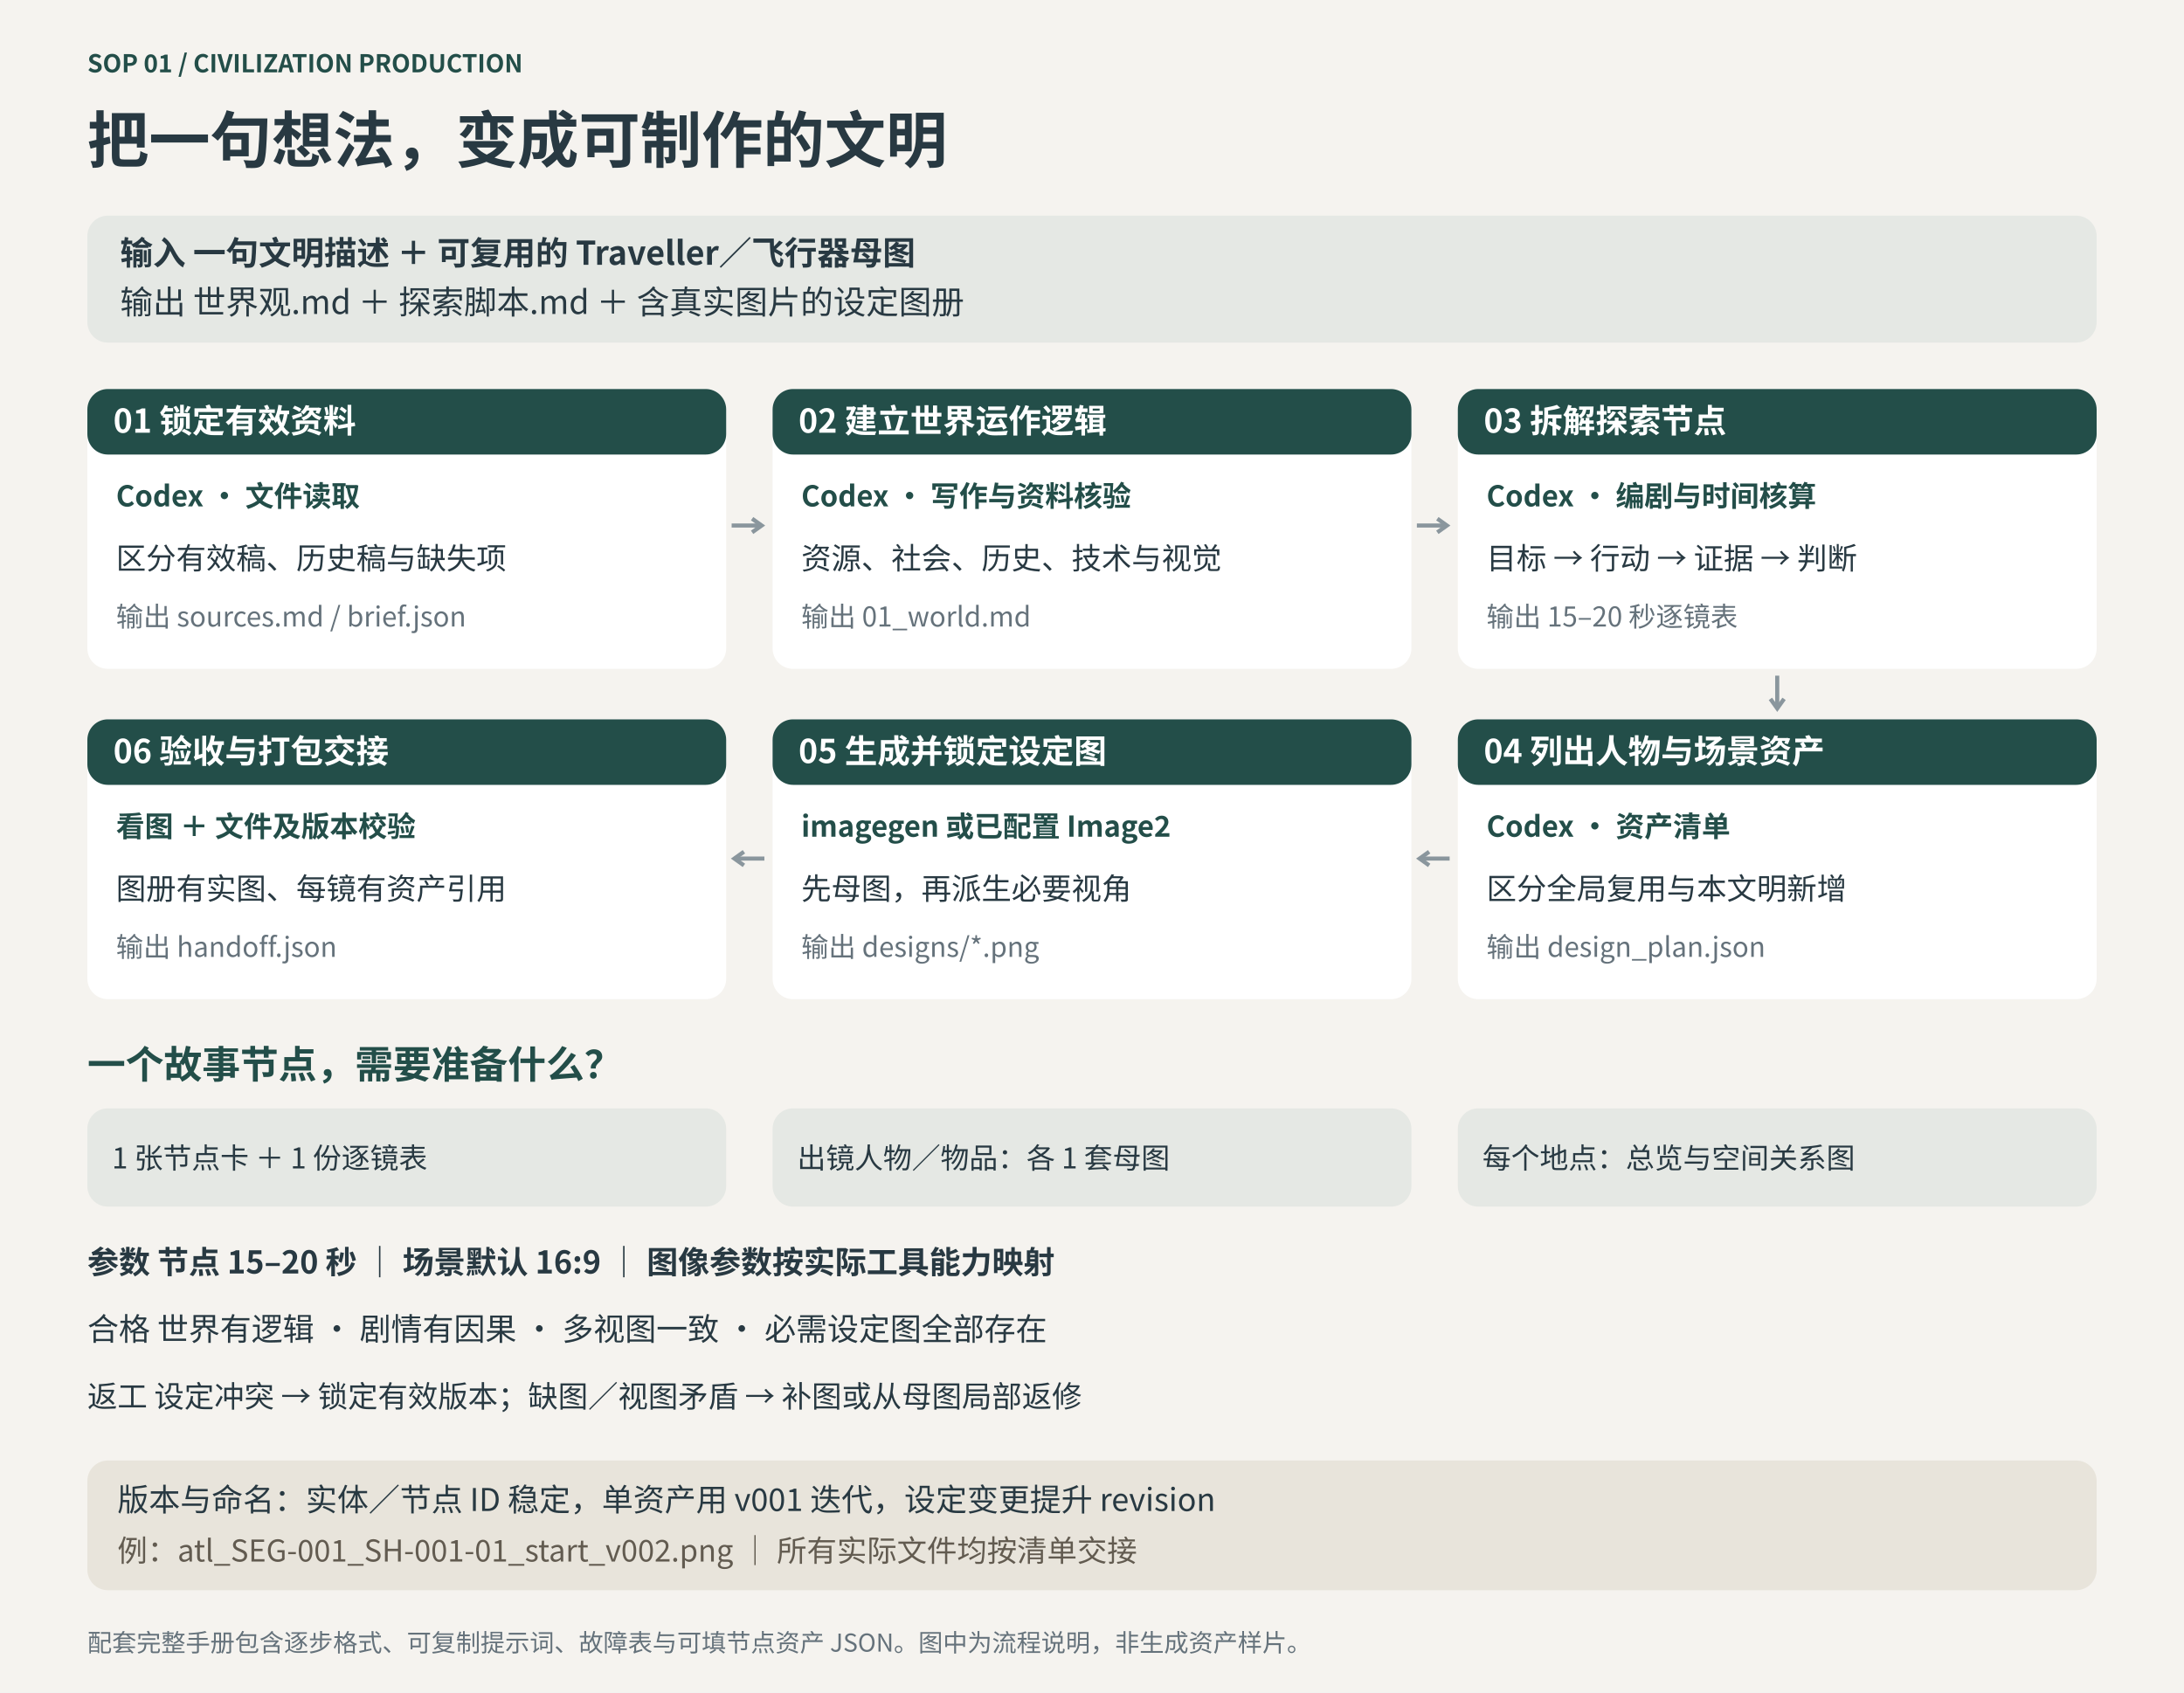
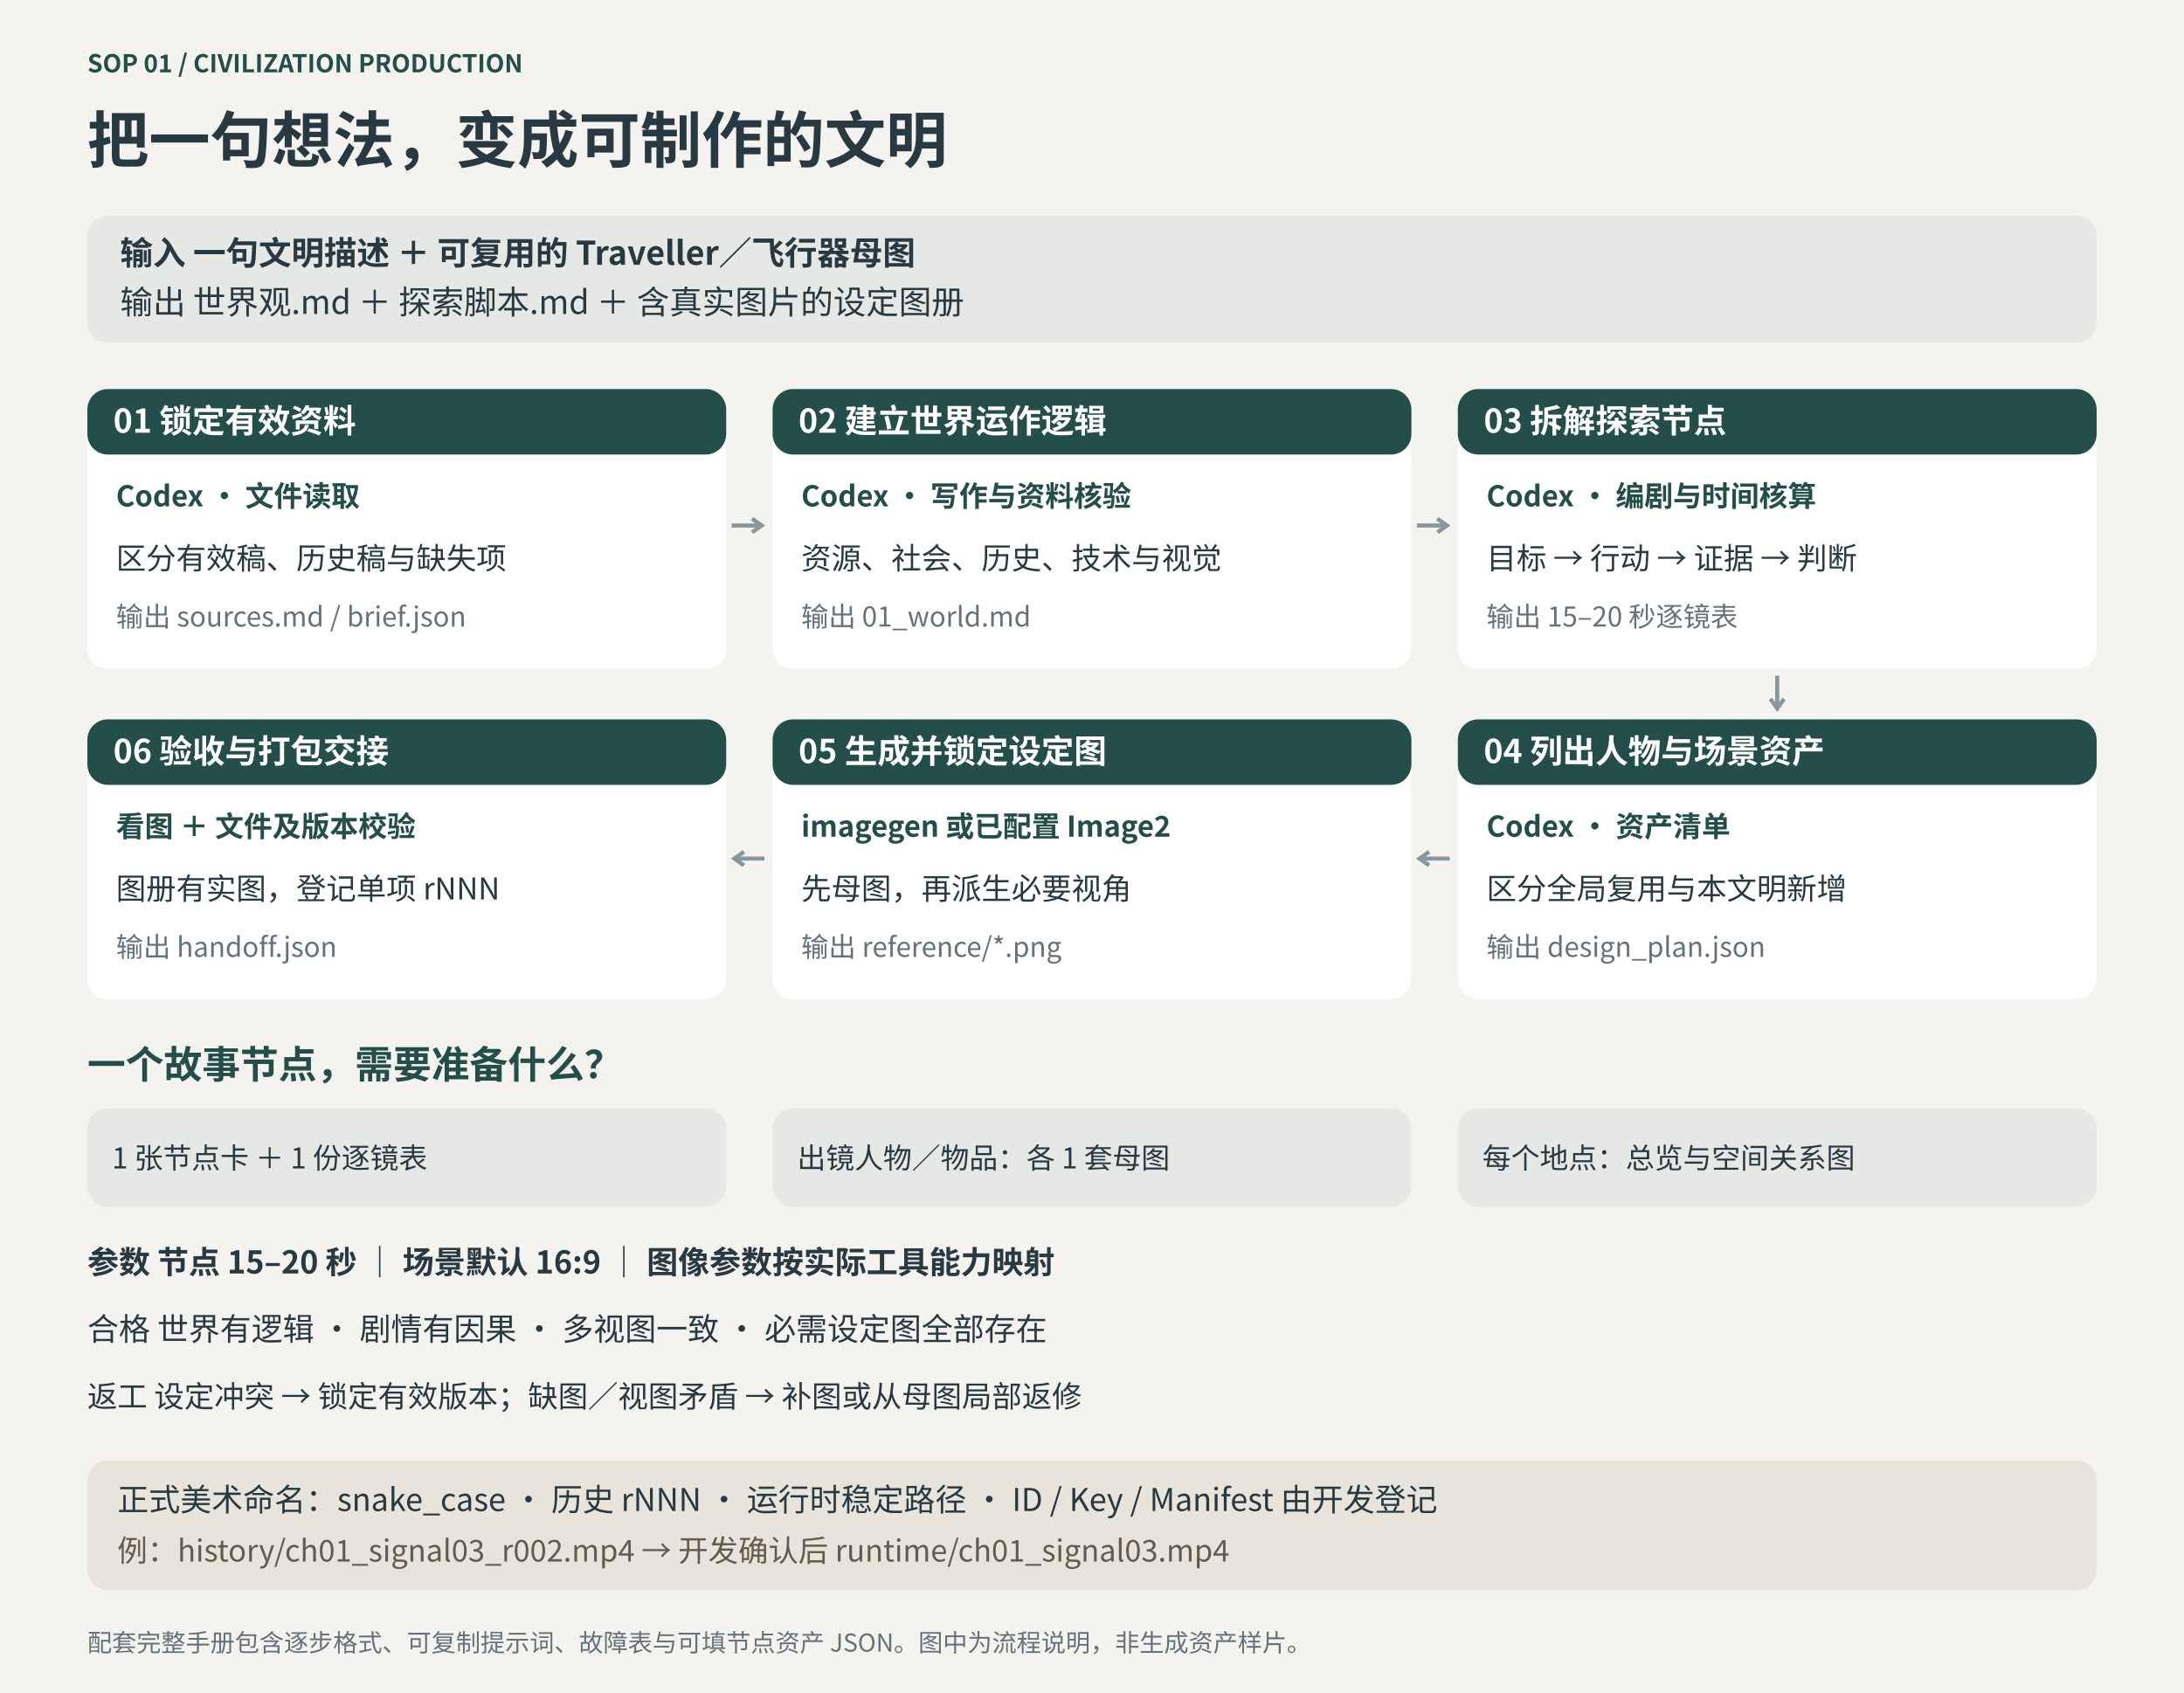
<svg xmlns="http://www.w3.org/2000/svg" width="1600" height="1240" viewBox="0 0 1600 1240">
  <rect width="1600" height="1240" fill="#f5f3ef" />
  <g font-family="Microsoft YaHei,Noto Sans CJK SC,sans-serif">
    <text x="64" y="53" font-size="18" fill="#234e49" font-weight="bold">SOP 01 / CIVILIZATION PRODUCTION</text>
    <text x="64" y="119" font-size="45" fill="#283942" font-weight="bold">把一句想法，变成可制作的文明</text>
    <rect x="64" y="158" width="1472" height="93" rx="15" fill="#e5e8e4" />
    <text x="88" y="194" font-size="24" fill="#283942" font-weight="bold">输入  一句文明描述 ＋ 可复用的 Traveller／飞行器母图</text>
    <text x="88" y="230" font-size="24" fill="#283942" font-weight="normal">输出  世界观.md ＋ 探索脚本.md ＋ 含真实图片的设定图册</text>
    <rect x="64" y="285" width="468" height="205" rx="15" fill="#ffffff" />
    <rect x="64" y="285" width="468" height="48" rx="15" fill="#234e49" />
    <text x="83" y="317" font-size="24" fill="#ffffff" font-weight="bold">01  锁定有效资料</text>
    <text x="85" y="371" font-size="21" fill="#234e49" font-weight="bold">Codex · 文件读取</text>
    <text x="85" y="417" font-size="22" fill="#283942" font-weight="normal">区分有效稿、历史稿与缺失项</text>
    <text x="85" y="459" font-size="20" fill="#65727b" font-weight="normal">输出 sources.md / brief.json</text>
    <rect x="566" y="285" width="468" height="205" rx="15" fill="#ffffff" />
    <rect x="566" y="285" width="468" height="48" rx="15" fill="#234e49" />
    <text x="585" y="317" font-size="24" fill="#ffffff" font-weight="bold">02  建立世界运作逻辑</text>
    <text x="587" y="371" font-size="21" fill="#234e49" font-weight="bold">Codex · 写作与资料核验</text>
    <text x="587" y="417" font-size="22" fill="#283942" font-weight="normal">资源、社会、历史、技术与视觉</text>
    <text x="587" y="459" font-size="20" fill="#65727b" font-weight="normal">输出 01_world.md</text>
    <rect x="1068" y="285" width="468" height="205" rx="15" fill="#ffffff" />
    <rect x="1068" y="285" width="468" height="48" rx="15" fill="#234e49" />
    <text x="1087" y="317" font-size="24" fill="#ffffff" font-weight="bold">03  拆解探索节点</text>
    <text x="1089" y="371" font-size="21" fill="#234e49" font-weight="bold">Codex · 编剧与时间核算</text>
    <text x="1089" y="417" font-size="22" fill="#283942" font-weight="normal">目标 → 行动 → 证据 → 判断</text>
    <text x="1089" y="459" font-size="20" fill="#65727b" font-weight="normal">输出 15–20 秒逐镜表</text>
    <rect x="1068" y="527" width="468" height="205" rx="15" fill="#ffffff" />
    <rect x="1068" y="527" width="468" height="48" rx="15" fill="#234e49" />
    <text x="1087" y="559" font-size="24" fill="#ffffff" font-weight="bold">04  列出人物与场景资产</text>
    <text x="1089" y="613" font-size="21" fill="#234e49" font-weight="bold">Codex · 资产清单</text>
    <text x="1089" y="659" font-size="22" fill="#283942" font-weight="normal">区分全局复用与本文明新增</text>
    <text x="1089" y="701" font-size="20" fill="#65727b" font-weight="normal">输出 design_plan.json</text>
    <rect x="566" y="527" width="468" height="205" rx="15" fill="#ffffff" />
    <rect x="566" y="527" width="468" height="48" rx="15" fill="#234e49" />
    <text x="585" y="559" font-size="24" fill="#ffffff" font-weight="bold">05  生成并锁定设定图</text>
    <text x="587" y="613" font-size="21" fill="#234e49" font-weight="bold">imagegen 或已配置 Image2</text>
    <text x="587" y="659" font-size="22" fill="#283942" font-weight="normal">先母图，再派生必要视角</text>
-     <text x="587" y="701" font-size="20" fill="#65727b" font-weight="normal">输出 designs/*.png</text>
+     <text x="587" y="701" font-size="20" fill="#65727b" font-weight="normal">输出 reference/*.png</text>
    <rect x="64" y="527" width="468" height="205" rx="15" fill="#ffffff" />
    <rect x="64" y="527" width="468" height="48" rx="15" fill="#234e49" />
    <text x="83" y="559" font-size="24" fill="#ffffff" font-weight="bold">06  验收与打包交接</text>
    <text x="85" y="613" font-size="21" fill="#234e49" font-weight="bold">看图 ＋ 文件及版本校验</text>
-     <text x="85" y="659" font-size="22" fill="#283942" font-weight="normal">图册有实图、每镜有资产引用</text>
+     <text x="85" y="659" font-size="22" fill="#283942" font-weight="normal">图册有实图，登记单项 rNNN</text>
    <text x="85" y="701" font-size="20" fill="#65727b" font-weight="normal">输出 handoff.json</text>
    <polyline points="536,385 558,385" fill="none" stroke="#8a969d" stroke-width="3" />
    <polyline points="551,380 558,385 551,390" fill="none" stroke="#8a969d" stroke-width="3" />
    <polyline points="1038,385 1060,385" fill="none" stroke="#8a969d" stroke-width="3" />
    <polyline points="1053,380 1060,385 1053,390" fill="none" stroke="#8a969d" stroke-width="3" />
    <polyline points="1302,495 1302,519" fill="none" stroke="#8a969d" stroke-width="3" />
    <polyline points="1297,512 1302,519 1307,512" fill="none" stroke="#8a969d" stroke-width="3" />
    <polyline points="1062,629 1040,629" fill="none" stroke="#8a969d" stroke-width="3" />
    <polyline points="1047,624 1040,629 1047,634" fill="none" stroke="#8a969d" stroke-width="3" />
    <polyline points="560,629 538,629" fill="none" stroke="#8a969d" stroke-width="3" />
    <polyline points="545,624 538,629 545,634" fill="none" stroke="#8a969d" stroke-width="3" />
    <text x="64" y="790" font-size="28" fill="#234e49" font-weight="bold">一个故事节点，需要准备什么？</text>
    <rect x="64" y="812" width="468" height="72" rx="15" fill="#e5e8e4" />
    <text x="82" y="856" font-size="21" fill="#283942" font-weight="normal">1 张节点卡 ＋ 1 份逐镜表</text>
    <rect x="566" y="812" width="468" height="72" rx="15" fill="#e5e8e4" />
    <text x="584" y="856" font-size="21" fill="#283942" font-weight="normal">出镜人物／物品：各 1 套母图</text>
    <rect x="1068" y="812" width="468" height="72" rx="15" fill="#e5e8e4" />
    <text x="1086" y="856" font-size="21" fill="#283942" font-weight="normal">每个地点：总览与空间关系图</text>
    <text x="64" y="933" font-size="23" fill="#283942" font-weight="bold">参数  节点 15–20 秒 ｜ 场景默认 16:9 ｜ 图像参数按实际工具能力映射</text>
    <text x="64" y="982" font-size="23" fill="#283942" font-weight="normal">合格  世界有逻辑 · 剧情有因果 · 多视图一致 · 必需设定图全部存在</text>
    <text x="64" y="1031" font-size="22" fill="#283942" font-weight="normal">返工  设定冲突 → 锁定有效版本；缺图／视图矛盾 → 补图或从母图局部返修</text>
    <rect x="64" y="1070" width="1472" height="95" rx="15" fill="#e8e4db" />
-     <text x="86" y="1107" font-size="23" fill="#283942" font-weight="normal">版本与命名：实体／节点 ID 稳定，单资产用 v001 迭代，设定变更提升 revision</text>
-     <text x="86" y="1144" font-size="22" fill="#625b50" font-weight="normal">例：atl_SEG-001_SH-001-01_start_v002.png    ｜    所有实际文件均按清单交接</text>
+     <text x="86" y="1107" font-size="23" fill="#283942" font-weight="normal">正式美术命名：snake_case · 历史 rNNN · 运行时稳定路径 · ID / Key / Manifest 由开发登记</text>
+     <text x="86" y="1144" font-size="22" fill="#625b50" font-weight="normal">例：history/ch01_signal03_r002.mp4   →   开发确认后 runtime/ch01_signal03.mp4</text>
    <text x="64" y="1210" font-size="18" fill="#65727b" font-weight="normal">配套完整手册包含逐步格式、可复制提示词、故障表与可填节点资产 JSON。图中为流程说明，非生成资产样片。</text>
  </g>
</svg>
